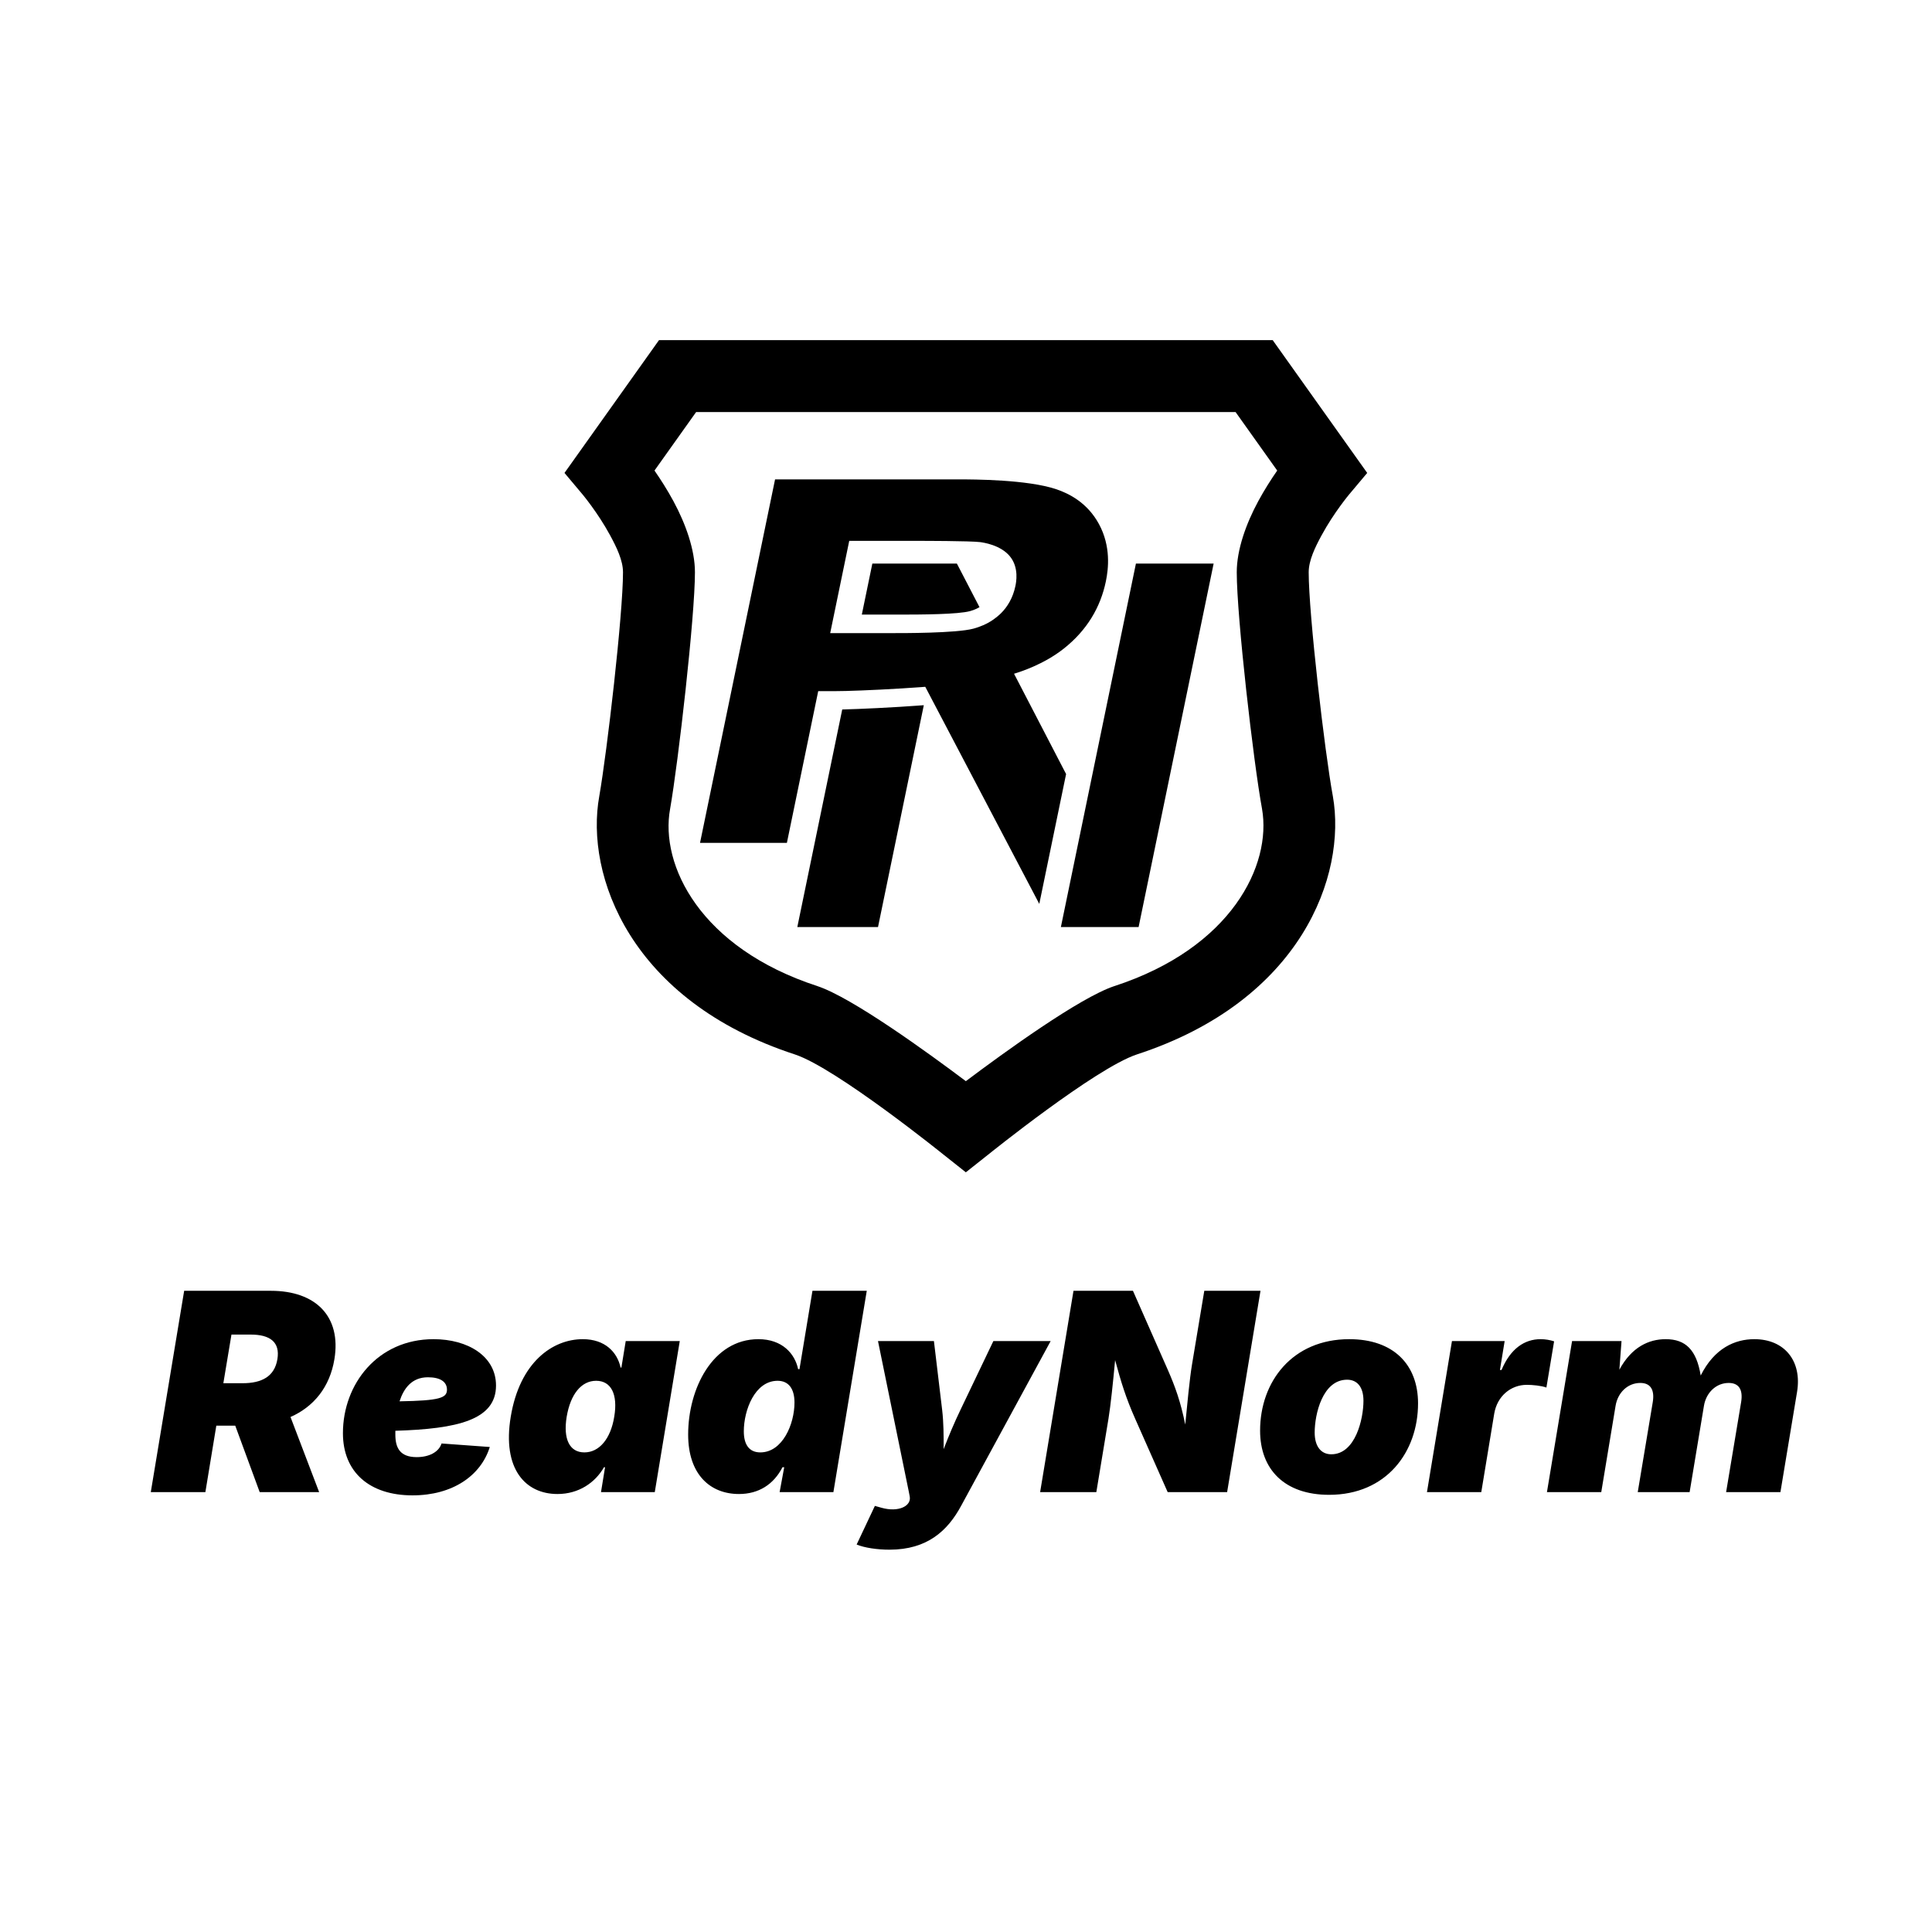
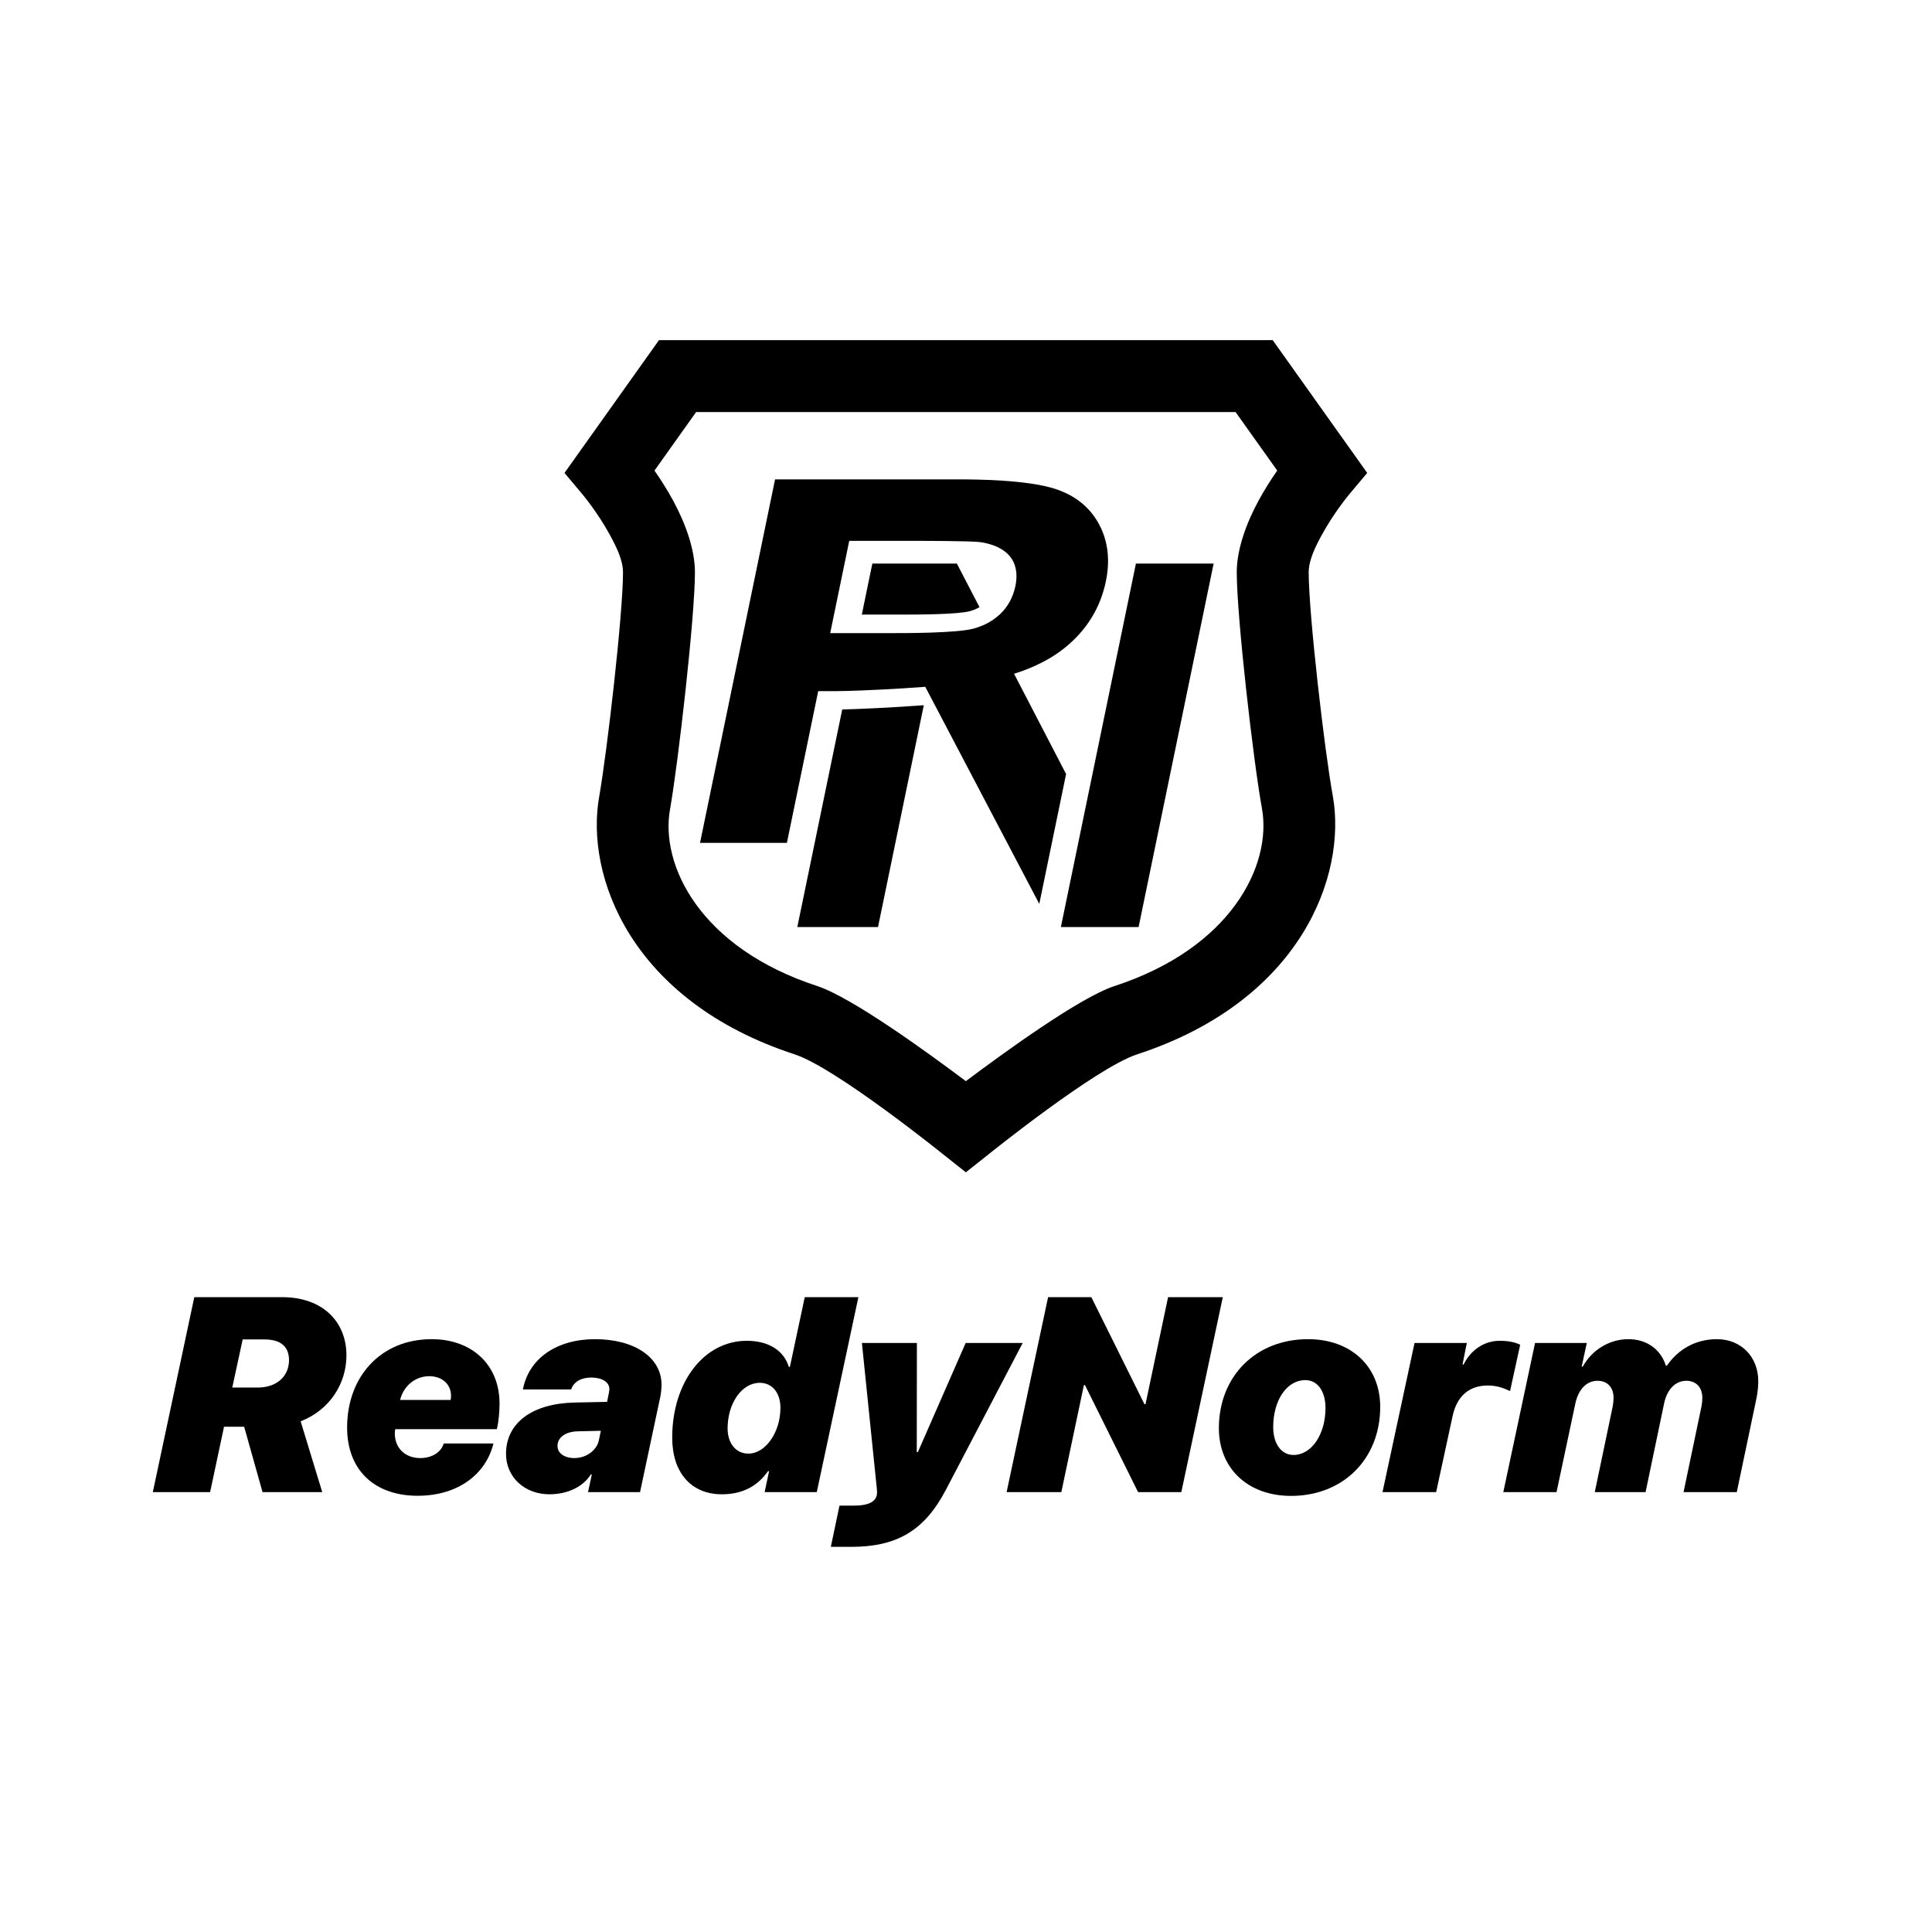
<svg xmlns="http://www.w3.org/2000/svg" width="100%" height="100%" viewBox="0 0 2251 2251" version="1.1" xml:space="preserve" style="fill-rule:evenodd;clip-rule:evenodd;stroke-linejoin:round;stroke-miterlimit:2;">
  <g transform="matrix(1,0,0,1,-2424,-766)">
    <g id="readynorm-logo-main" transform="matrix(1,0,0,1,-0.545953,0)">
      <rect x="2424.55" y="766" width="2250.65" height="2250.65" style="fill:none;" />
      <g transform="matrix(0.402749,0,0,0.402749,2420.64,1654.36)">
-         <g transform="matrix(800.517,0,0,800.517,5098.93,2110.82)">
-                 </g>
-         <text x="444.755px" y="2110.82px" style="font-family:'SFProDisplay-BlackItalic', 'SF Pro Display';font-weight:900;font-style:italic;font-size:800.517px;">R<tspan x="981.821px " y="2110.82px ">e</tspan>adyNorm</text>
+         <path d="M681.627,1808.29L711.725,1669.13L775.047,1669.13C820.779,1669.13 845.796,1689.07 845.796,1728.94C845.796,1775.06 811.007,1808.29 755.503,1808.29L681.627,1808.29ZM571.791,1546.79L451.791,2110.82L617.523,2110.82L657.784,1921.64L716.024,1921.64L769.184,2110.82L941.951,2110.82L879.411,1906C965.404,1872.39 1011.92,1795 1011.92,1715.26C1011.92,1618.71 944.297,1546.79 825.47,1546.79L571.791,1546.79Z" style="fill-rule:nonzero;" />
+         <path d="M1167.1,1844.25C1177.26,1803.2 1211.27,1775.45 1251.53,1775.45C1288.66,1775.45 1314.46,1798.9 1314.46,1831.74C1314.46,1836.04 1314.07,1842.29 1313.29,1844.25L1167.1,1844.25ZM1217.91,2121.38C1332.83,2121.38 1414.91,2060.79 1437.19,1970.11L1293.35,1970.11C1285.92,1995.12 1259.74,2012.32 1225.73,2012.32C1179.21,2012.32 1151.85,1981.05 1151.85,1941.18C1151.85,1937.28 1152.24,1932.98 1153.03,1928.67L1446.96,1928.67C1452.44,1906.79 1454.78,1877.86 1454.78,1854.41C1454.78,1741.84 1374.26,1668.35 1258.56,1668.35C1111.59,1668.35 1013.87,1776.23 1013.87,1923.99C1013.87,2048.28 1094.39,2121.38 1217.91,2121.38Z" style="fill-rule:nonzero;" />
+         <path d="M1671.33,2012.32C1642.4,2012.32 1622.47,1998.25 1622.47,1977.14C1622.47,1952.52 1645.92,1935.71 1681.1,1934.93L1747.94,1933.37L1742.08,1961.12C1735.82,1990.43 1705.34,2012.32 1671.33,2012.32ZM1599.02,2117.08C1653.35,2117.08 1697.52,2094.02 1718.62,2060.01L1721.75,2060.01L1710.81,2110.82L1861.3,2110.82L1919.93,1834.87C1921.88,1826.27 1923.44,1811.02 1923.44,1800.08C1923.44,1721.51 1845.66,1668.35 1731.13,1668.35C1620.9,1668.35 1539.6,1723.47 1522.4,1813.76L1661.95,1813.76C1669.77,1791.09 1691.26,1779.36 1720.19,1779.36C1751.46,1779.36 1772.57,1792.65 1772.57,1812.59C1772.57,1815.32 1772.17,1818.06 1771,1824.7L1765.92,1849.72L1671.72,1851.67C1548.98,1854.41 1473.55,1910.69 1473.55,2000.21C1473.55,2067.44 1527.49,2117.08 1599.02,2117.08Z" style="fill-rule:nonzero;" />
+         <path d="M2097.78,2117.08C2156.02,2117.08 2199.8,2095.19 2231.46,2050.24L2234.58,2050.24L2221.68,2110.82L2372.56,2110.82L2492.95,1546.79L2337.77,1546.79L2294.78,1748.48L2291.65,1748.48C2277.19,1700.79 2232.63,1673.04 2170.09,1673.04C2046.18,1673.04 1954.32,1792.65 1954.32,1953.3C1954.32,2054.54 2009.44,2117.08 2097.78,2117.08ZM2174.78,1999.42C2138.82,1999.42 2114.58,1970.11 2114.58,1926.72C2114.58,1853.24 2156.02,1794.6 2207.61,1794.6C2243.57,1794.6 2267.42,1823.53 2267.42,1866.92C2267.42,1937.66 2224.42,1999.42 2174.78,1999.42Z" style="fill-rule:nonzero;" />
+         <path d="M2472.63,2269.13C2604.74,2269.13 2684.48,2221.83 2746.24,2103.79L2968.26,1679.3L2803.31,1679.3L2664.94,1995.12L2661.81,1995.12L2662.2,1679.3L2503.12,1679.3L2546.5,2103.01C2546.89,2104.96 2546.89,2108.87 2546.89,2112C2546.89,2137.4 2524.22,2149.91 2479.66,2149.91L2438.23,2149.91L2413.21,2269.13L2472.63,2269.13Z" style="fill-rule:nonzero;" />
+         <path d="M3080.05,2110.82L3145.33,1801.25L3148.45,1801.25L3302.07,2110.82L3427.15,2110.82L3547.15,1546.79L3388.84,1546.79L3323.57,1856.36L3320.44,1856.36L3166.83,1546.79L3041.74,1546.79L2921.74,2110.82L3080.05,2110.82Z" style="fill-rule:nonzero;" />
+         <path d="M3751.58,2003.33C3716.4,2003.33 3692.95,1970.89 3692.95,1922.81C3692.95,1844.64 3732.43,1786.79 3785.97,1786.79C3821.15,1786.79 3844.22,1818.84 3844.22,1867.31C3844.22,1943.92 3803.96,2003.33 3751.58,2003.33ZM3793.79,1668.35C3642.91,1668.35 3535.81,1775.45 3535.81,1925.94C3535.81,2042.81 3620.24,2121.77 3744.54,2121.77C3895.42,2121.77 4002.52,2014.67 4002.52,1864.18C4002.52,1747.31 3918.09,1668.35 3793.79,1668.35Z" style="fill-rule:nonzero;" />
+         <path d="M4009.17,2110.82L4164.34,2110.82L4212.03,1890.37C4224.93,1830.96 4262.06,1802.42 4313.27,1802.42C4339.46,1802.42 4358.22,1809.07 4378.15,1818.45L4407.47,1684.38C4390.27,1676.56 4372.68,1673.04 4348.06,1673.04C4301.54,1673.04 4263.24,1701.58 4243.69,1741.84L4240.57,1741.84L4253.07,1679.3L4101.8,1679.3L4009.17,2110.82Z" style="fill-rule:nonzero;" />
+         <path d="M4358.61,2110.82L4512.62,2110.82L4566.95,1854.8C4575.94,1812.98 4599.78,1788.74 4631.44,1788.74C4659.59,1788.74 4677.57,1807.89 4677.57,1837.99C4677.57,1846.2 4676.78,1854.41 4674.83,1864.18L4623.23,2110.82L4770.2,2110.82L4823.76,1854.41C4832.35,1813.37 4856.59,1788.74 4888.25,1788.74C4916.39,1788.74 4934.37,1807.89 4934.37,1837.99C4934.37,1846.2 4933.59,1854.41 4931.64,1864.18L4880.04,2110.82L5034.05,2110.82L5090.33,1842.68C5094.24,1823.92 5096.2,1805.94 5096.2,1789.91C5096.2,1719.16 5046.16,1668.35 4976.59,1668.35C4914.83,1668.35 4864.41,1697.67 4831.96,1744.96L4828.84,1744.96C4813.98,1697.28 4772.94,1668.35 4720.56,1668.35C4666.62,1668.35 4616.2,1698.06 4588.45,1747.7L4585.32,1747.7L4600.17,1679.3L4450.47,1679.3L4358.61,2110.82Z" style="fill-rule:nonzero;" />
      </g>
      <g transform="matrix(0.565171,0,0,0.565171,1542.85,578.146)">
        <g transform="matrix(1.54772,0,0,1.54772,1332.83,712.391)">
          <path d="M1497.49,651.875C1520.6,696.41 1543.71,740.945 1566.82,785.479C1554.91,843.134 1543.01,900.788 1531.11,958.443C1480.49,862.059 1429.87,765.675 1379.25,669.292C1337.98,672.413 1295.77,674.29 1273.73,674.834L1260.11,675.038L1236.65,675.038C1222.75,742.413 1208.84,809.787 1194.93,877.162L1079.23,877.162C1112.55,715.771 1145.86,554.381 1179.18,392.99L1422.7,392.99C1444.2,392.99 1515.28,393.232 1553.49,406.035C1571.28,411.997 1595.29,424.344 1610.56,452.438C1626.71,482.154 1623.25,512.139 1619.82,528.73C1612.75,562.963 1594.89,593.956 1563.33,618.728C1536.63,639.675 1505.88,649.306 1497.49,651.875ZM1462.44,584.328C1472.28,579.038 1478.83,572.565 1480.08,571.334C1488.6,562.933 1496.05,550.814 1499.31,535.005C1500.18,530.771 1504.45,510.683 1492.02,495.538C1479.42,480.193 1456.41,477.136 1452.35,476.548C1438.62,474.896 1374.99,474.896 1368.27,474.896L1277.97,474.896C1269.52,515.849 1261.06,556.803 1252.61,597.756L1338.21,597.756C1347.08,597.756 1420.48,598.024 1443.41,591.811C1453.72,589.018 1461,585.103 1462.44,584.328ZM1294.73,573.112C1299.4,550.446 1304.08,527.78 1308.76,505.115L1421.34,505.115C1431.38,524.472 1441.42,543.829 1451.47,563.186C1450.53,563.753 1445.89,566.568 1438.85,568.476C1422.73,572.843 1374.81,573.112 1343.3,573.112C1327.11,573.112 1310.92,573.112 1294.73,573.112ZM1377.3,693.787C1356.97,792.287 1336.63,890.787 1316.3,989.286L1208.81,989.286C1228.75,892.685 1248.69,796.083 1268.64,699.482C1291.07,698.937 1334.6,697.019 1377.3,693.787ZM1659.84,505.115L1763.35,505.115C1730.04,666.505 1696.72,827.896 1663.4,989.286L1559.88,989.286C1593.2,827.896 1626.52,666.505 1659.84,505.115Z" />
        </g>
        <g transform="matrix(27.8565,0,0,27.8565,2362.27,-2611.17)">
          <path d="M41.026,191.115C41.026,191.115 33.087,184.714 30.032,183.704C17.841,179.728 14.489,170.437 15.552,164.586C16.127,161.299 17.307,151.134 17.307,148.018C17.307,147.143 16.832,146.167 16.351,145.281C15.44,143.601 14.303,142.246 14.303,142.246L12.977,140.668L19.972,130.839L65.387,130.839L72.382,140.668L71.056,142.246C71.056,142.246 69.919,143.601 69.008,145.281C68.527,146.167 68.052,147.143 68.052,148.018C68.052,151.132 69.234,161.299 69.838,164.582L69.84,164.591C70.872,170.437 67.518,179.728 55.327,183.705C52.265,184.722 44.333,191.115 44.333,191.115L42.679,192.425L41.026,191.115ZM42.68,185.68C45.482,183.575 51.107,179.491 53.671,178.644L53.676,178.643C62.343,175.817 65.327,169.684 64.598,165.526C63.96,162.052 62.728,151.31 62.728,148.018C62.728,146.355 63.413,144.429 64.327,142.744C64.781,141.905 65.28,141.129 65.722,140.492L62.641,136.163L22.718,136.163L19.637,140.492C20.079,141.129 20.578,141.905 21.032,142.744C21.946,144.429 22.631,146.355 22.631,148.018C22.631,151.309 21.401,162.055 20.794,165.523L20.792,165.533C20.032,169.689 23.017,175.817 31.691,178.644L31.695,178.646C34.254,179.49 39.878,183.575 42.68,185.68Z" />
        </g>
      </g>
    </g>
  </g>
</svg>
